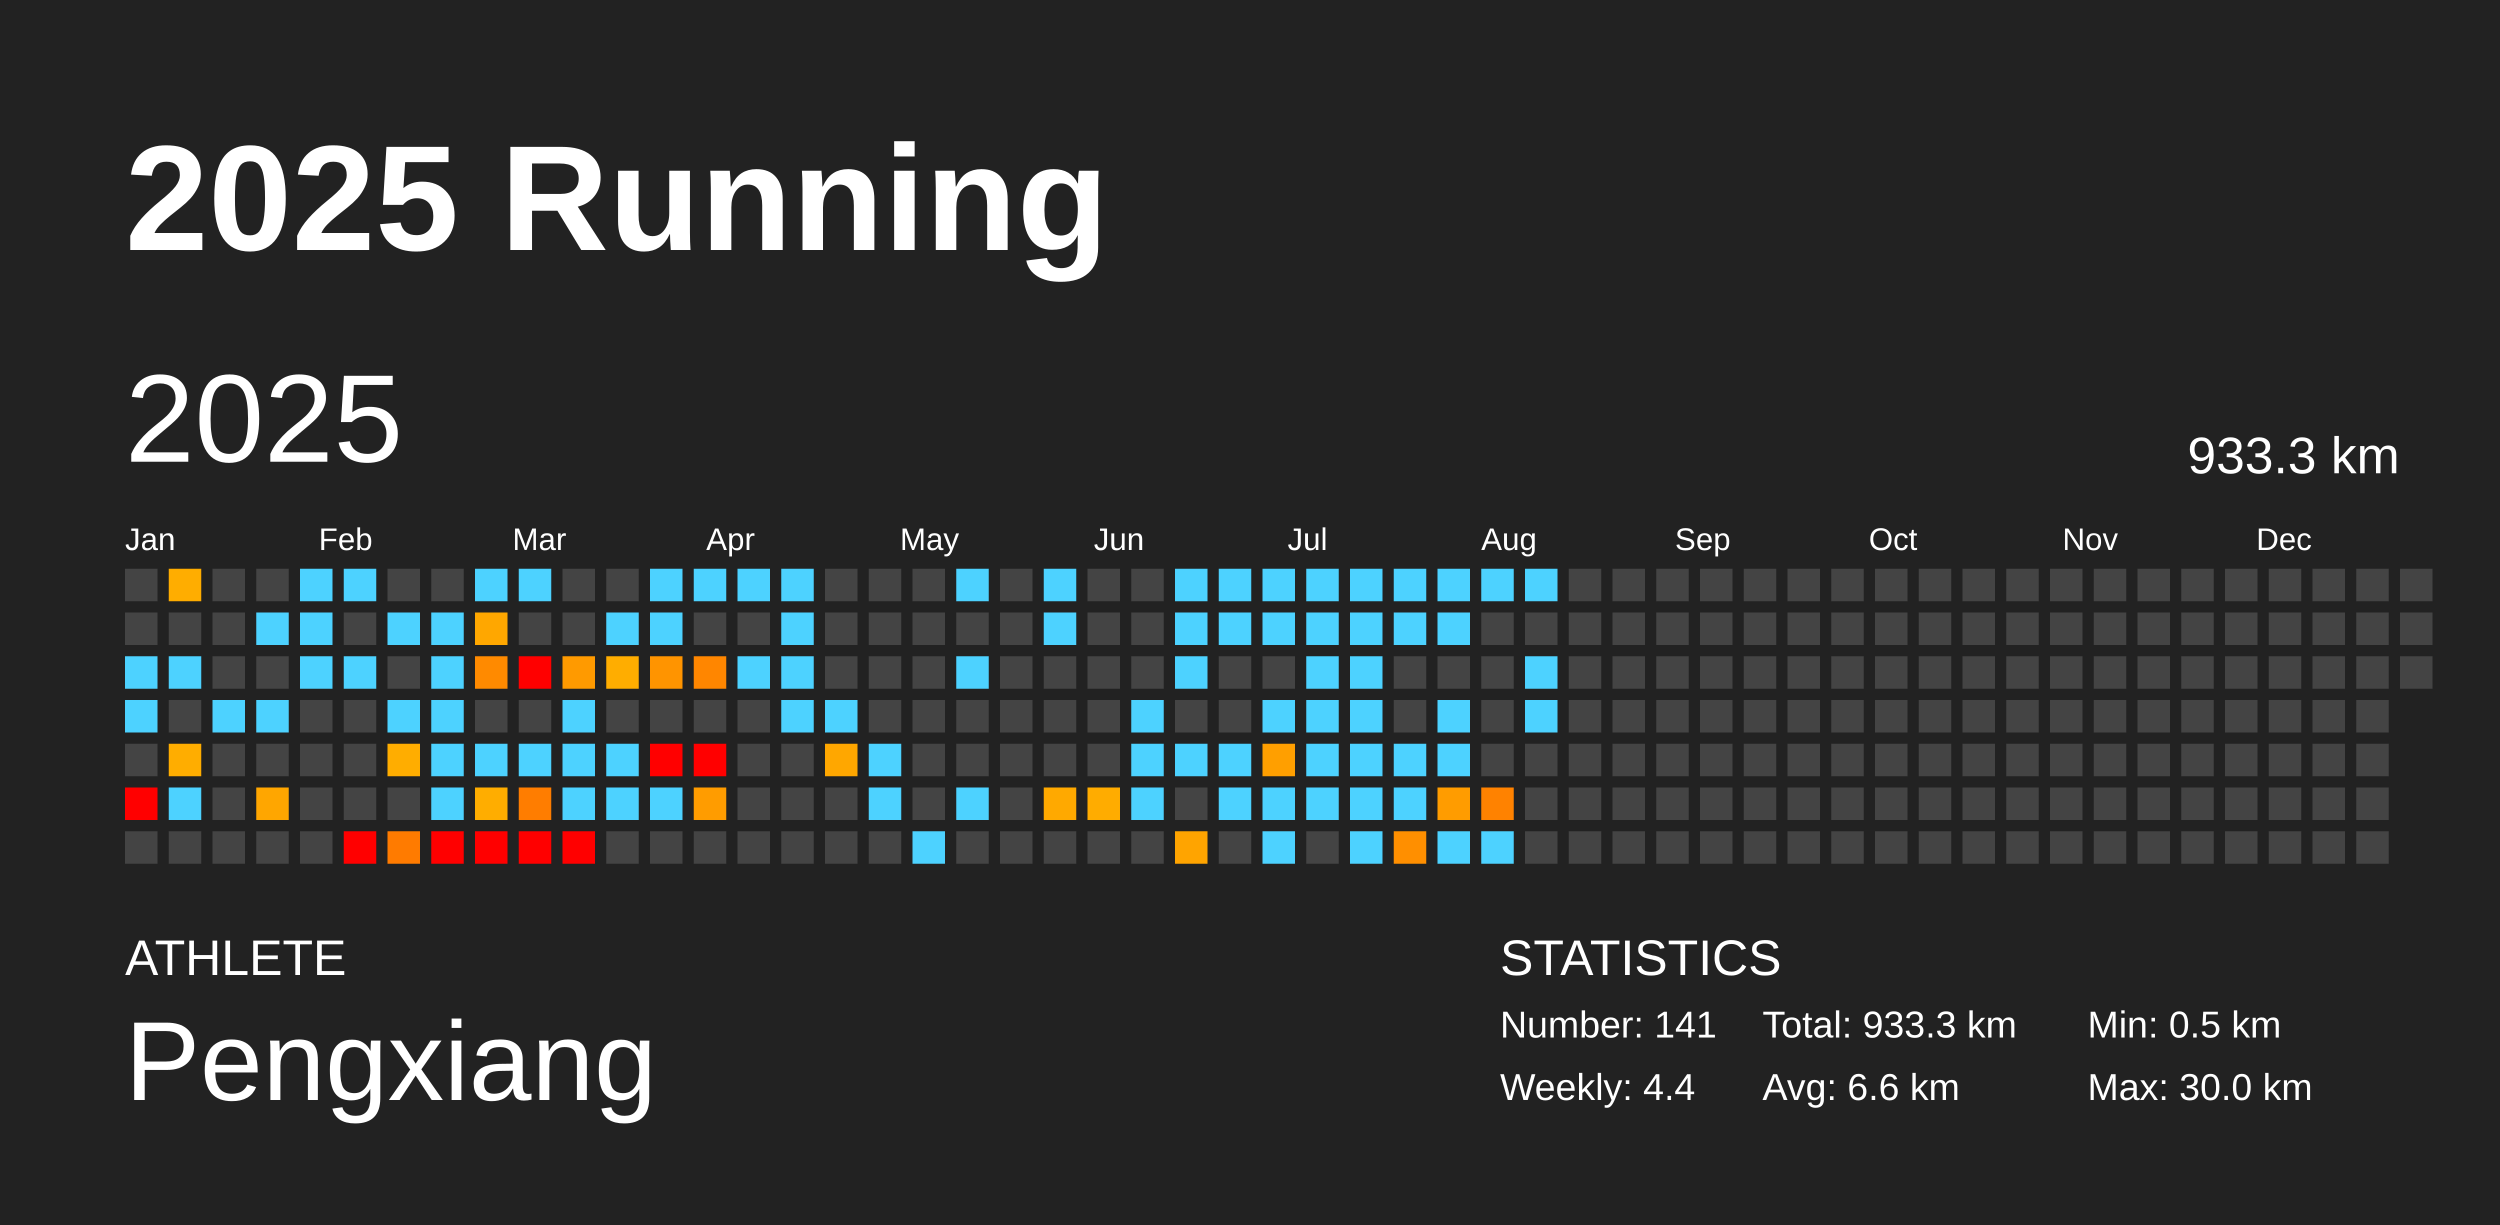
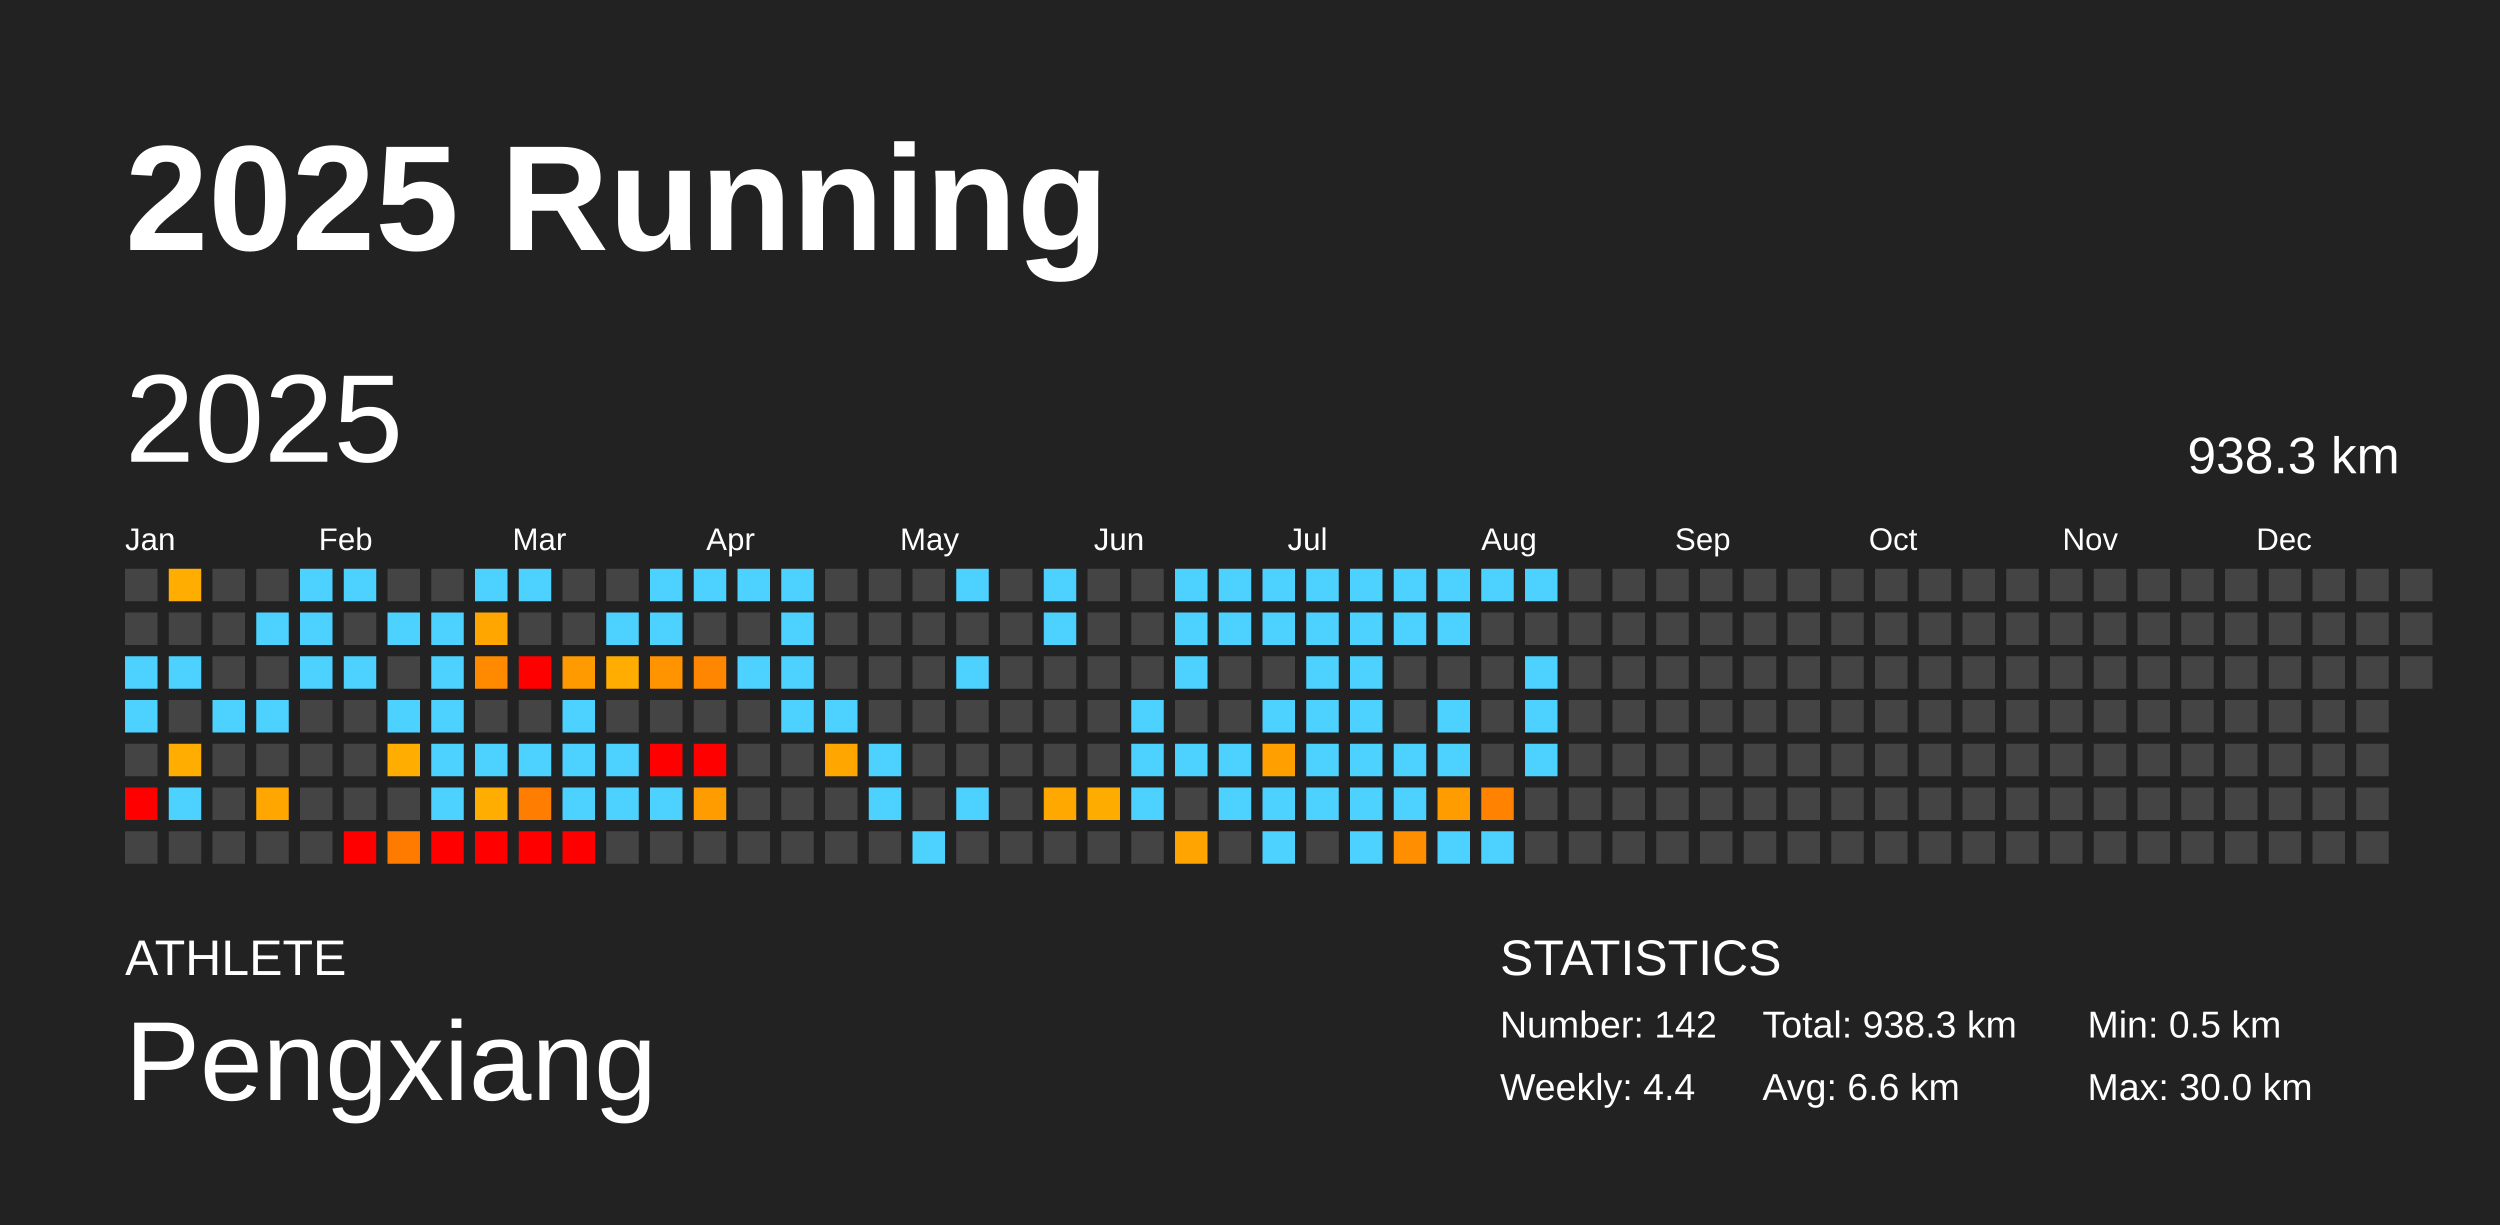
<svg xmlns="http://www.w3.org/2000/svg" baseProfile="full" height="98mm" version="1.1" viewBox="0,0,200,98" width="200mm">
  <defs />
  <rect fill="#222222" height="98" width="200" x="0" y="0" />
  <text fill="#FFFFFF" style="font-size:12px; font-family:Arial; font-weight:bold;" x="10" y="20">2025 Running</text>
  <text fill="#FFFFFF" style="font-size:4px; font-family:Arial" x="10" y="78">ATHLETE</text>
  <text fill="#FFFFFF" style="font-size:9px; font-family:Arial" x="10" y="88">Pengxiang</text>
  <text fill="#FFFFFF" style="font-size:4px; font-family:Arial" x="120" y="78">STATISTICS</text>
-   <text fill="#FFFFFF" style="font-size:3px; font-family:Arial" x="120" y="83">Number: 141</text>
+   <text fill="#FFFFFF" style="font-size:3px; font-family:Arial" x="120" y="83">Number: 142</text>
  <text fill="#FFFFFF" style="font-size:3px; font-family:Arial" x="120" y="88">Weekly: 4.4</text>
-   <text fill="#FFFFFF" style="font-size:3px; font-family:Arial" x="141" y="83">Total: 933.3 km</text>
+   <text fill="#FFFFFF" style="font-size:3px; font-family:Arial" x="141" y="83">Total: 938.3 km</text>
  <text fill="#FFFFFF" style="font-size:3px; font-family:Arial" x="141" y="88">Avg: 6.6 km</text>
  <text fill="#FFFFFF" style="font-size:3px; font-family:Arial" x="167" y="83">Min: 0.5 km</text>
  <text fill="#FFFFFF" style="font-size:3px; font-family:Arial" x="167" y="88">Max: 30.0 km</text>
  <text dominant-baseline="hanging" fill="#FFFFFF" style="font-size:10.0px; font-family:Arial;" x="10" y="30">2025</text>
-   <text dominant-baseline="hanging" fill="#FFFFFF" style="font-size:4.125px; font-family:Arial;" x="175" y="35">933.3 km</text>
+   <text dominant-baseline="hanging" fill="#FFFFFF" style="font-size:4.125px; font-family:Arial;" x="175" y="35">938.3 km</text>
  <text fill="#FFFFFF" style="font-size:2.5px; font-family:Arial" x="10.0" y="44">Jan</text>
  <text fill="#FFFFFF" style="font-size:2.5px; font-family:Arial" x="25.5" y="44">Feb</text>
  <text fill="#FFFFFF" style="font-size:2.5px; font-family:Arial" x="41.0" y="44">Mar</text>
  <text fill="#FFFFFF" style="font-size:2.5px; font-family:Arial" x="56.5" y="44">Apr</text>
  <text fill="#FFFFFF" style="font-size:2.5px; font-family:Arial" x="72.0" y="44">May</text>
  <text fill="#FFFFFF" style="font-size:2.5px; font-family:Arial" x="87.5" y="44">Jun</text>
  <text fill="#FFFFFF" style="font-size:2.5px; font-family:Arial" x="103.0" y="44">Jul</text>
  <text fill="#FFFFFF" style="font-size:2.5px; font-family:Arial" x="118.5" y="44">Aug</text>
  <text fill="#FFFFFF" style="font-size:2.5px; font-family:Arial" x="134.0" y="44">Sep</text>
  <text fill="#FFFFFF" style="font-size:2.5px; font-family:Arial" x="149.5" y="44">Oct</text>
  <text fill="#FFFFFF" style="font-size:2.5px; font-family:Arial" x="165.0" y="44">Nov</text>
  <text fill="#FFFFFF" style="font-size:2.5px; font-family:Arial" x="180.5" y="44">Dec</text>
  <rect fill="#444444" height="2.6" width="2.6" x="10.0" y="45.5" />
  <rect fill="#444444" height="2.6" width="2.6" x="10.0" y="49.0" />
  <rect fill="#4dd2ff" height="2.6" width="2.6" x="10.0" y="52.5" />
  <rect fill="#4dd2ff" height="2.6" width="2.6" x="10.0" y="56.0" />
  <rect fill="#444444" height="2.6" width="2.6" x="10.0" y="59.5" />
  <rect fill="red" height="2.6" width="2.6" x="10.0" y="63.0" />
  <rect fill="#444444" height="2.6" width="2.6" x="10.0" y="66.5" />
  <rect fill="#ffad00" height="2.6" width="2.6" x="13.5" y="45.5" />
  <rect fill="#444444" height="2.6" width="2.6" x="13.5" y="49.0" />
  <rect fill="#4dd2ff" height="2.6" width="2.6" x="13.5" y="52.5" />
  <rect fill="#444444" height="2.6" width="2.6" x="13.5" y="56.0" />
  <rect fill="#ffad00" height="2.6" width="2.6" x="13.5" y="59.5" />
  <rect fill="#4dd2ff" height="2.6" width="2.6" x="13.5" y="63.0" />
  <rect fill="#444444" height="2.6" width="2.6" x="13.5" y="66.5" />
  <rect fill="#444444" height="2.6" width="2.6" x="17.0" y="45.5" />
  <rect fill="#444444" height="2.6" width="2.6" x="17.0" y="49.0" />
  <rect fill="#444444" height="2.6" width="2.6" x="17.0" y="52.5" />
  <rect fill="#4dd2ff" height="2.6" width="2.6" x="17.0" y="56.0" />
  <rect fill="#444444" height="2.6" width="2.6" x="17.0" y="59.5" />
  <rect fill="#444444" height="2.6" width="2.6" x="17.0" y="63.0" />
  <rect fill="#444444" height="2.6" width="2.6" x="17.0" y="66.5" />
  <rect fill="#444444" height="2.6" width="2.6" x="20.5" y="45.5" />
  <rect fill="#4dd2ff" height="2.6" width="2.6" x="20.5" y="49.0" />
  <rect fill="#444444" height="2.6" width="2.6" x="20.5" y="52.5" />
  <rect fill="#4dd2ff" height="2.6" width="2.6" x="20.5" y="56.0" />
  <rect fill="#444444" height="2.6" width="2.6" x="20.5" y="59.5" />
  <rect fill="#ffa600" height="2.6" width="2.6" x="20.5" y="63.0" />
  <rect fill="#444444" height="2.6" width="2.6" x="20.5" y="66.5" />
  <rect fill="#4dd2ff" height="2.6" width="2.6" x="24.0" y="45.5" />
  <rect fill="#4dd2ff" height="2.6" width="2.6" x="24.0" y="49.0" />
  <rect fill="#4dd2ff" height="2.6" width="2.6" x="24.0" y="52.5" />
  <rect fill="#444444" height="2.6" width="2.6" x="24.0" y="56.0" />
  <rect fill="#444444" height="2.6" width="2.6" x="24.0" y="59.5" />
  <rect fill="#444444" height="2.6" width="2.6" x="24.0" y="63.0" />
  <rect fill="#444444" height="2.6" width="2.6" x="24.0" y="66.5" />
  <rect fill="#4dd2ff" height="2.6" width="2.6" x="27.5" y="45.5" />
  <rect fill="#444444" height="2.6" width="2.6" x="27.5" y="49.0" />
  <rect fill="#4dd2ff" height="2.6" width="2.6" x="27.5" y="52.5" />
  <rect fill="#444444" height="2.6" width="2.6" x="27.5" y="56.0" />
  <rect fill="#444444" height="2.6" width="2.6" x="27.5" y="59.5" />
  <rect fill="#444444" height="2.6" width="2.6" x="27.5" y="63.0" />
  <rect fill="red" height="2.6" width="2.6" x="27.5" y="66.5" />
  <rect fill="#444444" height="2.6" width="2.6" x="31.0" y="45.5" />
  <rect fill="#4dd2ff" height="2.6" width="2.6" x="31.0" y="49.0" />
  <rect fill="#444444" height="2.6" width="2.6" x="31.0" y="52.5" />
  <rect fill="#4dd2ff" height="2.6" width="2.6" x="31.0" y="56.0" />
  <rect fill="#ffad00" height="2.6" width="2.6" x="31.0" y="59.5" />
  <rect fill="#444444" height="2.6" width="2.6" x="31.0" y="63.0" />
  <rect fill="#ff7b00" height="2.6" width="2.6" x="31.0" y="66.5" />
  <rect fill="#444444" height="2.6" width="2.6" x="34.5" y="45.5" />
  <rect fill="#4dd2ff" height="2.6" width="2.6" x="34.5" y="49.0" />
  <rect fill="#4dd2ff" height="2.6" width="2.6" x="34.5" y="52.5" />
  <rect fill="#4dd2ff" height="2.6" width="2.6" x="34.5" y="56.0" />
  <rect fill="#4dd2ff" height="2.6" width="2.6" x="34.5" y="59.5" />
  <rect fill="#4dd2ff" height="2.6" width="2.6" x="34.5" y="63.0" />
  <rect fill="red" height="2.6" width="2.6" x="34.5" y="66.5" />
  <rect fill="#4dd2ff" height="2.6" width="2.6" x="38.0" y="45.5" />
  <rect fill="#ffa700" height="2.6" width="2.6" x="38.0" y="49.0" />
  <rect fill="#ff8a00" height="2.6" width="2.6" x="38.0" y="52.5" />
  <rect fill="#444444" height="2.6" width="2.6" x="38.0" y="56.0" />
  <rect fill="#4dd2ff" height="2.6" width="2.6" x="38.0" y="59.5" />
  <rect fill="#ffad00" height="2.6" width="2.6" x="38.0" y="63.0" />
  <rect fill="red" height="2.6" width="2.6" x="38.0" y="66.5" />
  <rect fill="#4dd2ff" height="2.6" width="2.6" x="41.5" y="45.5" />
  <rect fill="#444444" height="2.6" width="2.6" x="41.5" y="49.0" />
  <rect fill="red" height="2.6" width="2.6" x="41.5" y="52.5" />
  <rect fill="#444444" height="2.6" width="2.6" x="41.5" y="56.0" />
  <rect fill="#4dd2ff" height="2.6" width="2.6" x="41.5" y="59.5" />
  <rect fill="#ff7d00" height="2.6" width="2.6" x="41.5" y="63.0" />
  <rect fill="red" height="2.6" width="2.6" x="41.5" y="66.5" />
  <rect fill="#444444" height="2.6" width="2.6" x="45.0" y="45.5" />
  <rect fill="#444444" height="2.6" width="2.6" x="45.0" y="49.0" />
  <rect fill="#ff9a00" height="2.6" width="2.6" x="45.0" y="52.5" />
  <rect fill="#4dd2ff" height="2.6" width="2.6" x="45.0" y="56.0" />
  <rect fill="#4dd2ff" height="2.6" width="2.6" x="45.0" y="59.5" />
  <rect fill="#4dd2ff" height="2.6" width="2.6" x="45.0" y="63.0" />
  <rect fill="red" height="2.6" width="2.6" x="45.0" y="66.5" />
  <rect fill="#444444" height="2.6" width="2.6" x="48.5" y="45.5" />
  <rect fill="#4dd2ff" height="2.6" width="2.6" x="48.5" y="49.0" />
  <rect fill="#ffad00" height="2.6" width="2.6" x="48.5" y="52.5" />
  <rect fill="#444444" height="2.6" width="2.6" x="48.5" y="56.0" />
  <rect fill="#4dd2ff" height="2.6" width="2.6" x="48.5" y="59.5" />
  <rect fill="#4dd2ff" height="2.6" width="2.6" x="48.5" y="63.0" />
  <rect fill="#444444" height="2.6" width="2.6" x="48.5" y="66.5" />
  <rect fill="#4dd2ff" height="2.6" width="2.6" x="52.0" y="45.5" />
  <rect fill="#4dd2ff" height="2.6" width="2.6" x="52.0" y="49.0" />
  <rect fill="#ff9400" height="2.6" width="2.6" x="52.0" y="52.5" />
  <rect fill="#444444" height="2.6" width="2.6" x="52.0" y="56.0" />
  <rect fill="red" height="2.6" width="2.6" x="52.0" y="59.5" />
  <rect fill="#4dd2ff" height="2.6" width="2.6" x="52.0" y="63.0" />
  <rect fill="#444444" height="2.6" width="2.6" x="52.0" y="66.5" />
  <rect fill="#4dd2ff" height="2.6" width="2.6" x="55.5" y="45.5" />
  <rect fill="#444444" height="2.6" width="2.6" x="55.5" y="49.0" />
  <rect fill="#ff8600" height="2.6" width="2.6" x="55.5" y="52.5" />
  <rect fill="#444444" height="2.6" width="2.6" x="55.5" y="56.0" />
  <rect fill="red" height="2.6" width="2.6" x="55.5" y="59.5" />
  <rect fill="#ff9c00" height="2.6" width="2.6" x="55.5" y="63.0" />
  <rect fill="#444444" height="2.6" width="2.6" x="55.5" y="66.5" />
  <rect fill="#4dd2ff" height="2.6" width="2.6" x="59.0" y="45.5" />
  <rect fill="#444444" height="2.6" width="2.6" x="59.0" y="49.0" />
  <rect fill="#4dd2ff" height="2.6" width="2.6" x="59.0" y="52.5" />
  <rect fill="#444444" height="2.6" width="2.6" x="59.0" y="56.0" />
  <rect fill="#444444" height="2.6" width="2.6" x="59.0" y="59.5" />
  <rect fill="#444444" height="2.6" width="2.6" x="59.0" y="63.0" />
  <rect fill="#444444" height="2.6" width="2.6" x="59.0" y="66.5" />
  <rect fill="#4dd2ff" height="2.6" width="2.6" x="62.5" y="45.5" />
  <rect fill="#4dd2ff" height="2.6" width="2.6" x="62.5" y="49.0" />
  <rect fill="#4dd2ff" height="2.6" width="2.6" x="62.5" y="52.5" />
  <rect fill="#4dd2ff" height="2.6" width="2.6" x="62.5" y="56.0" />
  <rect fill="#444444" height="2.6" width="2.6" x="62.5" y="59.5" />
  <rect fill="#444444" height="2.6" width="2.6" x="62.5" y="63.0" />
  <rect fill="#444444" height="2.6" width="2.6" x="62.5" y="66.5" />
  <rect fill="#444444" height="2.6" width="2.6" x="66.0" y="45.5" />
  <rect fill="#444444" height="2.6" width="2.6" x="66.0" y="49.0" />
  <rect fill="#444444" height="2.6" width="2.6" x="66.0" y="52.5" />
  <rect fill="#4dd2ff" height="2.6" width="2.6" x="66.0" y="56.0" />
  <rect fill="#ffa700" height="2.6" width="2.6" x="66.0" y="59.5" />
  <rect fill="#444444" height="2.6" width="2.6" x="66.0" y="63.0" />
  <rect fill="#444444" height="2.6" width="2.6" x="66.0" y="66.5" />
  <rect fill="#444444" height="2.6" width="2.6" x="69.5" y="45.5" />
  <rect fill="#444444" height="2.6" width="2.6" x="69.5" y="49.0" />
  <rect fill="#444444" height="2.6" width="2.6" x="69.5" y="52.5" />
  <rect fill="#444444" height="2.6" width="2.6" x="69.5" y="56.0" />
  <rect fill="#4dd2ff" height="2.6" width="2.6" x="69.5" y="59.5" />
  <rect fill="#4dd2ff" height="2.6" width="2.6" x="69.5" y="63.0" />
  <rect fill="#444444" height="2.6" width="2.6" x="69.5" y="66.5" />
  <rect fill="#444444" height="2.6" width="2.6" x="73.0" y="45.5" />
  <rect fill="#444444" height="2.6" width="2.6" x="73.0" y="49.0" />
  <rect fill="#444444" height="2.6" width="2.6" x="73.0" y="52.5" />
  <rect fill="#444444" height="2.6" width="2.6" x="73.0" y="56.0" />
  <rect fill="#444444" height="2.6" width="2.6" x="73.0" y="59.5" />
  <rect fill="#444444" height="2.6" width="2.6" x="73.0" y="63.0" />
  <rect fill="#4dd2ff" height="2.6" width="2.6" x="73.0" y="66.5" />
  <rect fill="#4dd2ff" height="2.6" width="2.6" x="76.5" y="45.5" />
  <rect fill="#444444" height="2.6" width="2.6" x="76.5" y="49.0" />
  <rect fill="#4dd2ff" height="2.6" width="2.6" x="76.5" y="52.5" />
  <rect fill="#444444" height="2.6" width="2.6" x="76.5" y="56.0" />
  <rect fill="#444444" height="2.6" width="2.6" x="76.5" y="59.5" />
  <rect fill="#4dd2ff" height="2.6" width="2.6" x="76.5" y="63.0" />
  <rect fill="#444444" height="2.6" width="2.6" x="76.5" y="66.5" />
  <rect fill="#444444" height="2.6" width="2.6" x="80.0" y="45.5" />
  <rect fill="#444444" height="2.6" width="2.6" x="80.0" y="49.0" />
  <rect fill="#444444" height="2.6" width="2.6" x="80.0" y="52.5" />
  <rect fill="#444444" height="2.6" width="2.6" x="80.0" y="56.0" />
  <rect fill="#444444" height="2.6" width="2.6" x="80.0" y="59.5" />
  <rect fill="#444444" height="2.6" width="2.6" x="80.0" y="63.0" />
  <rect fill="#444444" height="2.6" width="2.6" x="80.0" y="66.5" />
  <rect fill="#4dd2ff" height="2.6" width="2.6" x="83.5" y="45.5" />
  <rect fill="#4dd2ff" height="2.6" width="2.6" x="83.5" y="49.0" />
  <rect fill="#444444" height="2.6" width="2.6" x="83.5" y="52.5" />
  <rect fill="#444444" height="2.6" width="2.6" x="83.5" y="56.0" />
  <rect fill="#444444" height="2.6" width="2.6" x="83.5" y="59.5" />
  <rect fill="#ffa900" height="2.6" width="2.6" x="83.5" y="63.0" />
  <rect fill="#444444" height="2.6" width="2.6" x="83.5" y="66.5" />
  <rect fill="#444444" height="2.6" width="2.6" x="87.0" y="45.5" />
  <rect fill="#444444" height="2.6" width="2.6" x="87.0" y="49.0" />
  <rect fill="#444444" height="2.6" width="2.6" x="87.0" y="52.5" />
  <rect fill="#444444" height="2.6" width="2.6" x="87.0" y="56.0" />
  <rect fill="#444444" height="2.6" width="2.6" x="87.0" y="59.5" />
  <rect fill="#ffac00" height="2.6" width="2.6" x="87.0" y="63.0" />
  <rect fill="#444444" height="2.6" width="2.6" x="87.0" y="66.5" />
  <rect fill="#444444" height="2.6" width="2.6" x="90.5" y="45.5" />
  <rect fill="#444444" height="2.6" width="2.6" x="90.5" y="49.0" />
  <rect fill="#444444" height="2.6" width="2.6" x="90.5" y="52.5" />
  <rect fill="#4dd2ff" height="2.6" width="2.6" x="90.5" y="56.0" />
  <rect fill="#4dd2ff" height="2.6" width="2.6" x="90.5" y="59.5" />
  <rect fill="#4dd2ff" height="2.6" width="2.6" x="90.5" y="63.0" />
  <rect fill="#444444" height="2.6" width="2.6" x="90.5" y="66.5" />
  <rect fill="#4dd2ff" height="2.6" width="2.6" x="94.0" y="45.5" />
  <rect fill="#4dd2ff" height="2.6" width="2.6" x="94.0" y="49.0" />
  <rect fill="#4dd2ff" height="2.6" width="2.6" x="94.0" y="52.5" />
  <rect fill="#444444" height="2.6" width="2.6" x="94.0" y="56.0" />
  <rect fill="#4dd2ff" height="2.6" width="2.6" x="94.0" y="59.5" />
  <rect fill="#444444" height="2.6" width="2.6" x="94.0" y="63.0" />
  <rect fill="#ffa400" height="2.6" width="2.6" x="94.0" y="66.5" />
  <rect fill="#4dd2ff" height="2.6" width="2.6" x="97.5" y="45.5" />
  <rect fill="#4dd2ff" height="2.6" width="2.6" x="97.5" y="49.0" />
  <rect fill="#444444" height="2.6" width="2.6" x="97.5" y="52.5" />
  <rect fill="#444444" height="2.6" width="2.6" x="97.5" y="56.0" />
  <rect fill="#4dd2ff" height="2.6" width="2.6" x="97.5" y="59.5" />
  <rect fill="#4dd2ff" height="2.6" width="2.6" x="97.5" y="63.0" />
  <rect fill="#444444" height="2.6" width="2.6" x="97.5" y="66.5" />
  <rect fill="#4dd2ff" height="2.6" width="2.6" x="101.0" y="45.5" />
  <rect fill="#4dd2ff" height="2.6" width="2.6" x="101.0" y="49.0" />
  <rect fill="#444444" height="2.6" width="2.6" x="101.0" y="52.5" />
  <rect fill="#4dd2ff" height="2.6" width="2.6" x="101.0" y="56.0" />
  <rect fill="#ff9f00" height="2.6" width="2.6" x="101.0" y="59.5" />
  <rect fill="#4dd2ff" height="2.6" width="2.6" x="101.0" y="63.0" />
  <rect fill="#4dd2ff" height="2.6" width="2.6" x="101.0" y="66.5" />
  <rect fill="#4dd2ff" height="2.6" width="2.6" x="104.5" y="45.5" />
  <rect fill="#4dd2ff" height="2.6" width="2.6" x="104.5" y="49.0" />
  <rect fill="#4dd2ff" height="2.6" width="2.6" x="104.5" y="52.5" />
  <rect fill="#4dd2ff" height="2.6" width="2.6" x="104.5" y="56.0" />
  <rect fill="#4dd2ff" height="2.6" width="2.6" x="104.5" y="59.5" />
  <rect fill="#4dd2ff" height="2.6" width="2.6" x="104.5" y="63.0" />
  <rect fill="#444444" height="2.6" width="2.6" x="104.5" y="66.5" />
  <rect fill="#4dd2ff" height="2.6" width="2.6" x="108.0" y="45.5" />
  <rect fill="#4dd2ff" height="2.6" width="2.6" x="108.0" y="49.0" />
  <rect fill="#4dd2ff" height="2.6" width="2.6" x="108.0" y="52.5" />
  <rect fill="#4dd2ff" height="2.6" width="2.6" x="108.0" y="56.0" />
  <rect fill="#4dd2ff" height="2.6" width="2.6" x="108.0" y="59.5" />
  <rect fill="#4dd2ff" height="2.6" width="2.6" x="108.0" y="63.0" />
  <rect fill="#4dd2ff" height="2.6" width="2.6" x="108.0" y="66.5" />
  <rect fill="#4dd2ff" height="2.6" width="2.6" x="111.5" y="45.5" />
  <rect fill="#4dd2ff" height="2.6" width="2.6" x="111.5" y="49.0" />
  <rect fill="#444444" height="2.6" width="2.6" x="111.5" y="52.5" />
  <rect fill="#444444" height="2.6" width="2.6" x="111.5" y="56.0" />
  <rect fill="#4dd2ff" height="2.6" width="2.6" x="111.5" y="59.5" />
  <rect fill="#4dd2ff" height="2.6" width="2.6" x="111.5" y="63.0" />
  <rect fill="#ff8f00" height="2.6" width="2.6" x="111.5" y="66.5" />
  <rect fill="#4dd2ff" height="2.6" width="2.6" x="115.0" y="45.5" />
  <rect fill="#4dd2ff" height="2.6" width="2.6" x="115.0" y="49.0" />
  <rect fill="#444444" height="2.6" width="2.6" x="115.0" y="52.5" />
  <rect fill="#4dd2ff" height="2.6" width="2.6" x="115.0" y="56.0" />
  <rect fill="#4dd2ff" height="2.6" width="2.6" x="115.0" y="59.5" />
  <rect fill="#ff9c00" height="2.6" width="2.6" x="115.0" y="63.0" />
  <rect fill="#4dd2ff" height="2.6" width="2.6" x="115.0" y="66.5" />
  <rect fill="#4dd2ff" height="2.6" width="2.6" x="118.5" y="45.5" />
  <rect fill="#444444" height="2.6" width="2.6" x="118.5" y="49.0" />
  <rect fill="#444444" height="2.6" width="2.6" x="118.5" y="52.5" />
  <rect fill="#444444" height="2.6" width="2.6" x="118.5" y="56.0" />
  <rect fill="#444444" height="2.6" width="2.6" x="118.5" y="59.5" />
  <rect fill="#ff8200" height="2.6" width="2.6" x="118.5" y="63.0" />
  <rect fill="#4dd2ff" height="2.6" width="2.6" x="118.5" y="66.5" />
  <rect fill="#4dd2ff" height="2.6" width="2.6" x="122.0" y="45.5" />
  <rect fill="#444444" height="2.6" width="2.6" x="122.0" y="49.0" />
  <rect fill="#4dd2ff" height="2.6" width="2.6" x="122.0" y="52.5" />
  <rect fill="#4dd2ff" height="2.6" width="2.6" x="122.0" y="56.0" />
-   <rect fill="#444444" height="2.6" width="2.6" x="122.0" y="59.5" />
+   <rect fill="#4dd2ff" height="2.6" width="2.6" x="122.0" y="59.5" />
  <rect fill="#444444" height="2.6" width="2.6" x="122.0" y="63.0" />
  <rect fill="#444444" height="2.6" width="2.6" x="122.0" y="66.5" />
  <rect fill="#444444" height="2.6" width="2.6" x="125.5" y="45.5" />
  <rect fill="#444444" height="2.6" width="2.6" x="125.5" y="49.0" />
  <rect fill="#444444" height="2.6" width="2.6" x="125.5" y="52.5" />
  <rect fill="#444444" height="2.6" width="2.6" x="125.5" y="56.0" />
  <rect fill="#444444" height="2.6" width="2.6" x="125.5" y="59.5" />
  <rect fill="#444444" height="2.6" width="2.6" x="125.5" y="63.0" />
  <rect fill="#444444" height="2.6" width="2.6" x="125.5" y="66.5" />
  <rect fill="#444444" height="2.6" width="2.6" x="129.0" y="45.5" />
  <rect fill="#444444" height="2.6" width="2.6" x="129.0" y="49.0" />
  <rect fill="#444444" height="2.6" width="2.6" x="129.0" y="52.5" />
  <rect fill="#444444" height="2.6" width="2.6" x="129.0" y="56.0" />
  <rect fill="#444444" height="2.6" width="2.6" x="129.0" y="59.5" />
  <rect fill="#444444" height="2.6" width="2.6" x="129.0" y="63.0" />
  <rect fill="#444444" height="2.6" width="2.6" x="129.0" y="66.5" />
  <rect fill="#444444" height="2.6" width="2.6" x="132.5" y="45.5" />
  <rect fill="#444444" height="2.6" width="2.6" x="132.5" y="49.0" />
  <rect fill="#444444" height="2.6" width="2.6" x="132.5" y="52.5" />
  <rect fill="#444444" height="2.6" width="2.6" x="132.5" y="56.0" />
  <rect fill="#444444" height="2.6" width="2.6" x="132.5" y="59.5" />
  <rect fill="#444444" height="2.6" width="2.6" x="132.5" y="63.0" />
  <rect fill="#444444" height="2.6" width="2.6" x="132.5" y="66.5" />
  <rect fill="#444444" height="2.6" width="2.6" x="136.0" y="45.5" />
  <rect fill="#444444" height="2.6" width="2.6" x="136.0" y="49.0" />
  <rect fill="#444444" height="2.6" width="2.6" x="136.0" y="52.5" />
  <rect fill="#444444" height="2.6" width="2.6" x="136.0" y="56.0" />
  <rect fill="#444444" height="2.6" width="2.6" x="136.0" y="59.5" />
  <rect fill="#444444" height="2.6" width="2.6" x="136.0" y="63.0" />
  <rect fill="#444444" height="2.6" width="2.6" x="136.0" y="66.5" />
  <rect fill="#444444" height="2.6" width="2.6" x="139.5" y="45.5" />
  <rect fill="#444444" height="2.6" width="2.6" x="139.5" y="49.0" />
  <rect fill="#444444" height="2.6" width="2.6" x="139.5" y="52.5" />
  <rect fill="#444444" height="2.6" width="2.6" x="139.5" y="56.0" />
  <rect fill="#444444" height="2.6" width="2.6" x="139.5" y="59.5" />
  <rect fill="#444444" height="2.6" width="2.6" x="139.5" y="63.0" />
  <rect fill="#444444" height="2.6" width="2.6" x="139.5" y="66.5" />
  <rect fill="#444444" height="2.6" width="2.6" x="143.0" y="45.5" />
  <rect fill="#444444" height="2.6" width="2.6" x="143.0" y="49.0" />
  <rect fill="#444444" height="2.6" width="2.6" x="143.0" y="52.5" />
  <rect fill="#444444" height="2.6" width="2.6" x="143.0" y="56.0" />
  <rect fill="#444444" height="2.6" width="2.6" x="143.0" y="59.5" />
  <rect fill="#444444" height="2.6" width="2.6" x="143.0" y="63.0" />
  <rect fill="#444444" height="2.6" width="2.6" x="143.0" y="66.5" />
  <rect fill="#444444" height="2.6" width="2.6" x="146.5" y="45.5" />
  <rect fill="#444444" height="2.6" width="2.6" x="146.5" y="49.0" />
  <rect fill="#444444" height="2.6" width="2.6" x="146.5" y="52.5" />
  <rect fill="#444444" height="2.6" width="2.6" x="146.5" y="56.0" />
  <rect fill="#444444" height="2.6" width="2.6" x="146.5" y="59.5" />
  <rect fill="#444444" height="2.6" width="2.6" x="146.5" y="63.0" />
  <rect fill="#444444" height="2.6" width="2.6" x="146.5" y="66.5" />
  <rect fill="#444444" height="2.6" width="2.6" x="150.0" y="45.5" />
  <rect fill="#444444" height="2.6" width="2.6" x="150.0" y="49.0" />
  <rect fill="#444444" height="2.6" width="2.6" x="150.0" y="52.5" />
  <rect fill="#444444" height="2.6" width="2.6" x="150.0" y="56.0" />
  <rect fill="#444444" height="2.6" width="2.6" x="150.0" y="59.5" />
  <rect fill="#444444" height="2.6" width="2.6" x="150.0" y="63.0" />
  <rect fill="#444444" height="2.6" width="2.6" x="150.0" y="66.5" />
  <rect fill="#444444" height="2.6" width="2.6" x="153.5" y="45.5" />
  <rect fill="#444444" height="2.6" width="2.6" x="153.5" y="49.0" />
  <rect fill="#444444" height="2.6" width="2.6" x="153.5" y="52.5" />
  <rect fill="#444444" height="2.6" width="2.6" x="153.5" y="56.0" />
  <rect fill="#444444" height="2.6" width="2.6" x="153.5" y="59.5" />
  <rect fill="#444444" height="2.6" width="2.6" x="153.5" y="63.0" />
  <rect fill="#444444" height="2.6" width="2.6" x="153.5" y="66.5" />
  <rect fill="#444444" height="2.6" width="2.6" x="157.0" y="45.5" />
  <rect fill="#444444" height="2.6" width="2.6" x="157.0" y="49.0" />
  <rect fill="#444444" height="2.6" width="2.6" x="157.0" y="52.5" />
  <rect fill="#444444" height="2.6" width="2.6" x="157.0" y="56.0" />
  <rect fill="#444444" height="2.6" width="2.6" x="157.0" y="59.5" />
  <rect fill="#444444" height="2.6" width="2.6" x="157.0" y="63.0" />
  <rect fill="#444444" height="2.6" width="2.6" x="157.0" y="66.5" />
  <rect fill="#444444" height="2.6" width="2.6" x="160.5" y="45.5" />
  <rect fill="#444444" height="2.6" width="2.6" x="160.5" y="49.0" />
  <rect fill="#444444" height="2.6" width="2.6" x="160.5" y="52.5" />
  <rect fill="#444444" height="2.6" width="2.6" x="160.5" y="56.0" />
  <rect fill="#444444" height="2.6" width="2.6" x="160.5" y="59.5" />
  <rect fill="#444444" height="2.6" width="2.6" x="160.5" y="63.0" />
  <rect fill="#444444" height="2.6" width="2.6" x="160.5" y="66.5" />
  <rect fill="#444444" height="2.6" width="2.6" x="164.0" y="45.5" />
  <rect fill="#444444" height="2.6" width="2.6" x="164.0" y="49.0" />
  <rect fill="#444444" height="2.6" width="2.6" x="164.0" y="52.5" />
  <rect fill="#444444" height="2.6" width="2.6" x="164.0" y="56.0" />
  <rect fill="#444444" height="2.6" width="2.6" x="164.0" y="59.5" />
  <rect fill="#444444" height="2.6" width="2.6" x="164.0" y="63.0" />
  <rect fill="#444444" height="2.6" width="2.6" x="164.0" y="66.5" />
  <rect fill="#444444" height="2.6" width="2.6" x="167.5" y="45.5" />
  <rect fill="#444444" height="2.6" width="2.6" x="167.5" y="49.0" />
  <rect fill="#444444" height="2.6" width="2.6" x="167.5" y="52.5" />
  <rect fill="#444444" height="2.6" width="2.6" x="167.5" y="56.0" />
  <rect fill="#444444" height="2.6" width="2.6" x="167.5" y="59.5" />
  <rect fill="#444444" height="2.6" width="2.6" x="167.5" y="63.0" />
  <rect fill="#444444" height="2.6" width="2.6" x="167.5" y="66.5" />
  <rect fill="#444444" height="2.6" width="2.6" x="171.0" y="45.5" />
  <rect fill="#444444" height="2.6" width="2.6" x="171.0" y="49.0" />
  <rect fill="#444444" height="2.6" width="2.6" x="171.0" y="52.5" />
  <rect fill="#444444" height="2.6" width="2.6" x="171.0" y="56.0" />
  <rect fill="#444444" height="2.6" width="2.6" x="171.0" y="59.5" />
  <rect fill="#444444" height="2.6" width="2.6" x="171.0" y="63.0" />
  <rect fill="#444444" height="2.6" width="2.6" x="171.0" y="66.5" />
  <rect fill="#444444" height="2.6" width="2.6" x="174.5" y="45.5" />
  <rect fill="#444444" height="2.6" width="2.6" x="174.5" y="49.0" />
  <rect fill="#444444" height="2.6" width="2.6" x="174.5" y="52.5" />
  <rect fill="#444444" height="2.6" width="2.6" x="174.5" y="56.0" />
  <rect fill="#444444" height="2.6" width="2.6" x="174.5" y="59.5" />
  <rect fill="#444444" height="2.6" width="2.6" x="174.5" y="63.0" />
  <rect fill="#444444" height="2.6" width="2.6" x="174.5" y="66.5" />
  <rect fill="#444444" height="2.6" width="2.6" x="178.0" y="45.5" />
  <rect fill="#444444" height="2.6" width="2.6" x="178.0" y="49.0" />
  <rect fill="#444444" height="2.6" width="2.6" x="178.0" y="52.5" />
  <rect fill="#444444" height="2.6" width="2.6" x="178.0" y="56.0" />
  <rect fill="#444444" height="2.6" width="2.6" x="178.0" y="59.5" />
  <rect fill="#444444" height="2.6" width="2.6" x="178.0" y="63.0" />
  <rect fill="#444444" height="2.6" width="2.6" x="178.0" y="66.5" />
  <rect fill="#444444" height="2.6" width="2.6" x="181.5" y="45.5" />
  <rect fill="#444444" height="2.6" width="2.6" x="181.5" y="49.0" />
  <rect fill="#444444" height="2.6" width="2.6" x="181.5" y="52.5" />
  <rect fill="#444444" height="2.6" width="2.6" x="181.5" y="56.0" />
  <rect fill="#444444" height="2.6" width="2.6" x="181.5" y="59.5" />
  <rect fill="#444444" height="2.6" width="2.6" x="181.5" y="63.0" />
  <rect fill="#444444" height="2.6" width="2.6" x="181.5" y="66.5" />
  <rect fill="#444444" height="2.6" width="2.6" x="185.0" y="45.5" />
  <rect fill="#444444" height="2.6" width="2.6" x="185.0" y="49.0" />
  <rect fill="#444444" height="2.6" width="2.6" x="185.0" y="52.5" />
  <rect fill="#444444" height="2.6" width="2.6" x="185.0" y="56.0" />
  <rect fill="#444444" height="2.6" width="2.6" x="185.0" y="59.5" />
  <rect fill="#444444" height="2.6" width="2.6" x="185.0" y="63.0" />
  <rect fill="#444444" height="2.6" width="2.6" x="185.0" y="66.5" />
  <rect fill="#444444" height="2.6" width="2.6" x="188.5" y="45.5" />
  <rect fill="#444444" height="2.6" width="2.6" x="188.5" y="49.0" />
  <rect fill="#444444" height="2.6" width="2.6" x="188.5" y="52.5" />
  <rect fill="#444444" height="2.6" width="2.6" x="188.5" y="56.0" />
  <rect fill="#444444" height="2.6" width="2.6" x="188.5" y="59.5" />
  <rect fill="#444444" height="2.6" width="2.6" x="188.5" y="63.0" />
  <rect fill="#444444" height="2.6" width="2.6" x="188.5" y="66.5" />
  <rect fill="#444444" height="2.6" width="2.6" x="192.0" y="45.5" />
  <rect fill="#444444" height="2.6" width="2.6" x="192.0" y="49.0" />
  <rect fill="#444444" height="2.6" width="2.6" x="192.0" y="52.5" />
</svg>
